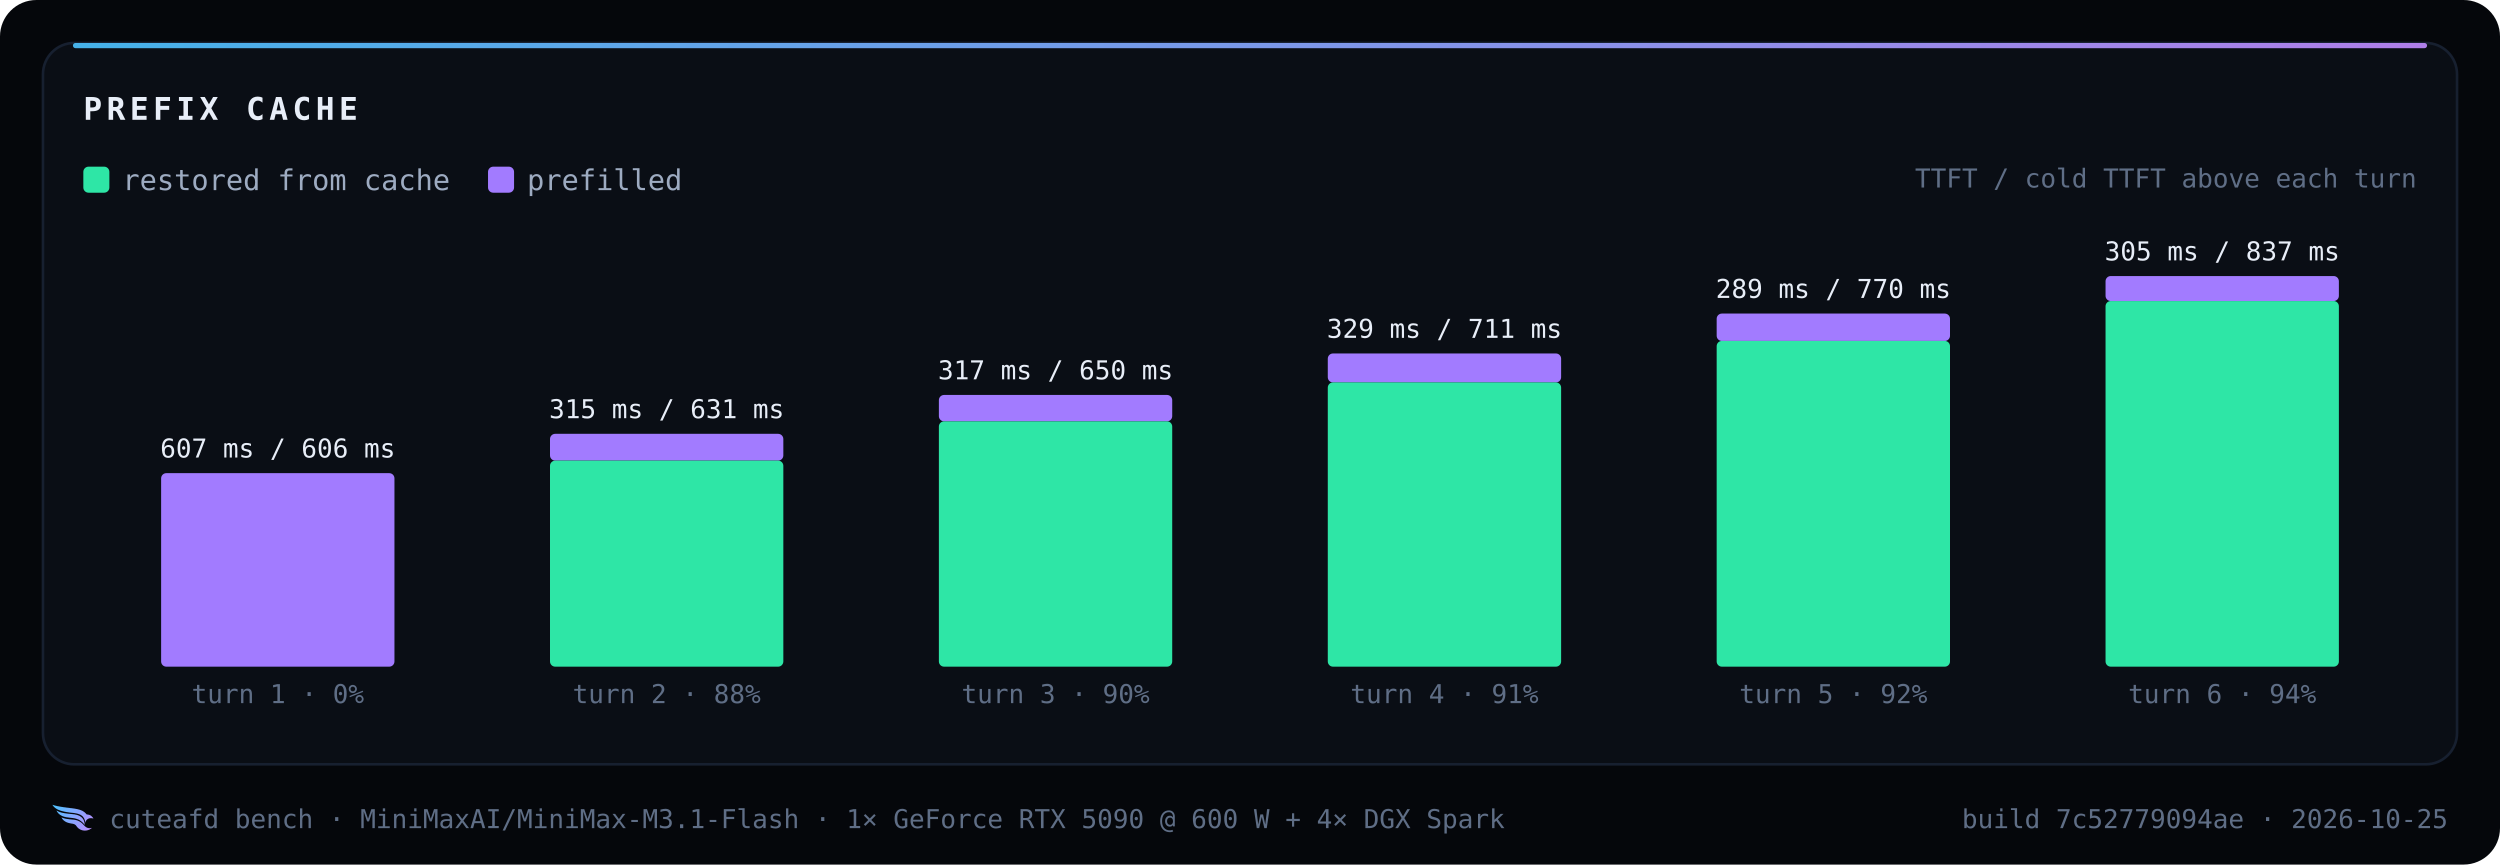
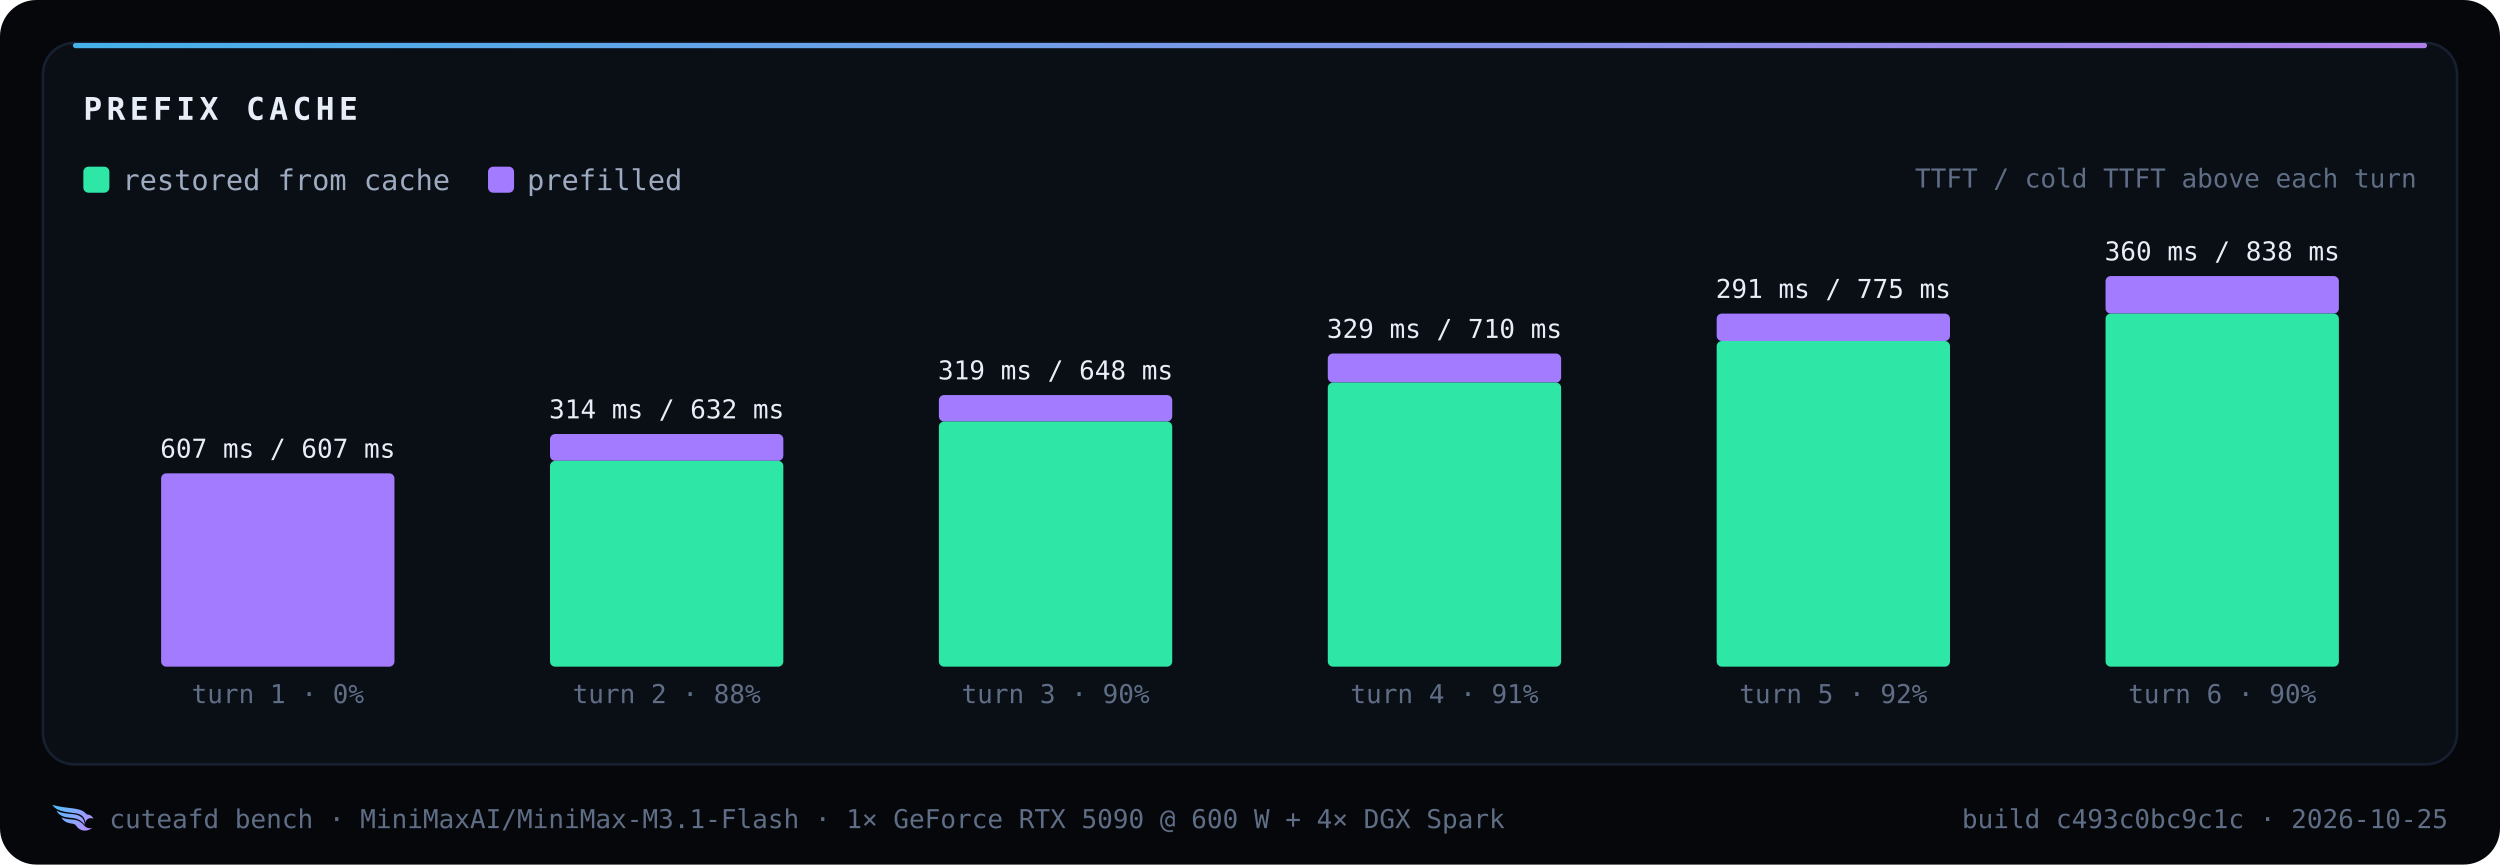
<svg xmlns="http://www.w3.org/2000/svg" width="960" height="332" viewBox="0 0 960 332">
  <defs>
    <linearGradient id="accent" x1="0" y1="0" x2="1" y2="0">
      <stop offset="0" stop-color="#4cc3ff" />
      <stop offset="1" stop-color="#c08bff" />
    </linearGradient>
    <pattern id="hazard" width="16" height="16" patternUnits="userSpaceOnUse" patternTransform="rotate(45)">
      <rect width="16" height="16" fill="#120405" />
      <rect width="8" height="16" fill="#ffb547" />
    </pattern>
    <radialGradient id="glow-a" cx="0.12" cy="-0.1" r="0.7">
      <stop offset="0" stop-color="#4cc3ff" stop-opacity="0.10" />
      <stop offset="1" stop-color="#4cc3ff" stop-opacity="0" />
    </radialGradient>
    <radialGradient id="glow-b" cx="1" cy="0" r="0.6">
      <stop offset="0" stop-color="#c08bff" stop-opacity="0.09" />
      <stop offset="1" stop-color="#c08bff" stop-opacity="0" />
    </radialGradient>
  </defs>
  <rect x="0" y="0" width="960" height="332" rx="14" fill="#05070b" />
  <rect x="16.5" y="16.5" width="927" height="277" rx="12" fill="#0a0e15" stroke="#172030" stroke-width="1" />
  <rect x="28" y="16.5" width="904" height="2" rx="1" fill="url(#accent)" opacity="0.9" />
  <text x="32" y="46" font-family="ui-monospace, 'SF Mono', 'JetBrains Mono', 'Cascadia Mono', Menlo, Consolas, 'DejaVu Sans Mono', monospace" font-size="12" fill="#e8eef8" font-weight="600" letter-spacing="1.7">PREFIX CACHE</text>
  <g transform="translate(32,62)">
    <rect x="0" y="2" width="10" height="10" rx="2" fill="#2ee6a6" />
    <text x="15" y="11" font-family="ui-monospace, 'SF Mono', 'JetBrains Mono', 'Cascadia Mono', Menlo, Consolas, 'DejaVu Sans Mono', monospace" font-size="11" fill="#9dabc1">restored from cache</text>
    <rect x="155.4" y="2" width="10" height="10" rx="2" fill="#a27bff" />
    <text x="170.4" y="11" font-family="ui-monospace, 'SF Mono', 'JetBrains Mono', 'Cascadia Mono', Menlo, Consolas, 'DejaVu Sans Mono', monospace" font-size="11" fill="#9dabc1">prefilled</text>
-     <rect x="29.87" y="119.69" width="89.6" height="74.31" rx="2" fill="#a27bff" />
+     <rect x="29.87" y="119.76" width="89.6" height="74.24" rx="2" fill="#a27bff" />
    <rect x="29.87" y="194" width="89.6" height="0" rx="2" fill="#2ee6a6" />
    <g>
-       <text x="74.67" y="113.69" font-family="ui-monospace, 'SF Mono', 'JetBrains Mono', 'Cascadia Mono', Menlo, Consolas, 'DejaVu Sans Mono', monospace" font-size="10" fill="#e8eef8" text-anchor="middle">607 ms / 606 ms</text>
+       <text x="74.67" y="113.76" font-family="ui-monospace, 'SF Mono', 'JetBrains Mono', 'Cascadia Mono', Menlo, Consolas, 'DejaVu Sans Mono', monospace" font-size="10" fill="#e8eef8" text-anchor="middle">607 ms / 607 ms</text>
      <text x="74.67" y="208" font-family="ui-monospace, 'SF Mono', 'JetBrains Mono', 'Cascadia Mono', Menlo, Consolas, 'DejaVu Sans Mono', monospace" font-size="10" fill="#5f6e86" text-anchor="middle">turn 1 · 0%</text>
    </g>
-     <rect x="179.2" y="104.59" width="89.6" height="10.29" rx="2" fill="#a27bff" />
-     <rect x="179.2" y="114.88" width="89.6" height="79.12" rx="2" fill="#2ee6a6" />
+     <rect x="179.2" y="104.66" width="89.6" height="10.3" rx="2" fill="#a27bff" />
+     <rect x="179.2" y="114.96" width="89.6" height="79.04" rx="2" fill="#2ee6a6" />
    <g>
-       <text x="224" y="98.59" font-family="ui-monospace, 'SF Mono', 'JetBrains Mono', 'Cascadia Mono', Menlo, Consolas, 'DejaVu Sans Mono', monospace" font-size="10" fill="#e8eef8" text-anchor="middle">315 ms / 631 ms</text>
+       <text x="224" y="98.66" font-family="ui-monospace, 'SF Mono', 'JetBrains Mono', 'Cascadia Mono', Menlo, Consolas, 'DejaVu Sans Mono', monospace" font-size="10" fill="#e8eef8" text-anchor="middle">314 ms / 632 ms</text>
      <text x="224" y="208" font-family="ui-monospace, 'SF Mono', 'JetBrains Mono', 'Cascadia Mono', Menlo, Consolas, 'DejaVu Sans Mono', monospace" font-size="10" fill="#5f6e86" text-anchor="middle">turn 2 · 88%</text>
    </g>
-     <rect x="328.53" y="89.66" width="89.6" height="10.14" rx="2" fill="#a27bff" />
-     <rect x="328.53" y="99.79" width="89.6" height="94.21" rx="2" fill="#2ee6a6" />
+     <rect x="328.53" y="89.7" width="89.6" height="10.15" rx="2" fill="#a27bff" />
+     <rect x="328.53" y="99.85" width="89.6" height="94.15" rx="2" fill="#2ee6a6" />
    <g>
-       <text x="373.33" y="83.66" font-family="ui-monospace, 'SF Mono', 'JetBrains Mono', 'Cascadia Mono', Menlo, Consolas, 'DejaVu Sans Mono', monospace" font-size="10" fill="#e8eef8" text-anchor="middle">317 ms / 650 ms</text>
+       <text x="373.33" y="83.7" font-family="ui-monospace, 'SF Mono', 'JetBrains Mono', 'Cascadia Mono', Menlo, Consolas, 'DejaVu Sans Mono', monospace" font-size="10" fill="#e8eef8" text-anchor="middle">319 ms / 648 ms</text>
      <text x="373.33" y="208" font-family="ui-monospace, 'SF Mono', 'JetBrains Mono', 'Cascadia Mono', Menlo, Consolas, 'DejaVu Sans Mono', monospace" font-size="10" fill="#5f6e86" text-anchor="middle">turn 3 · 90%</text>
    </g>
-     <rect x="477.87" y="73.73" width="89.6" height="11.13" rx="2" fill="#a27bff" />
-     <rect x="477.87" y="84.85" width="89.6" height="109.15" rx="2" fill="#2ee6a6" />
+     <rect x="477.87" y="73.76" width="89.6" height="11.14" rx="2" fill="#a27bff" />
+     <rect x="477.87" y="84.9" width="89.6" height="109.1" rx="2" fill="#2ee6a6" />
    <g>
-       <text x="522.67" y="67.73" font-family="ui-monospace, 'SF Mono', 'JetBrains Mono', 'Cascadia Mono', Menlo, Consolas, 'DejaVu Sans Mono', monospace" font-size="10" fill="#e8eef8" text-anchor="middle">329 ms / 711 ms</text>
+       <text x="522.67" y="67.76" font-family="ui-monospace, 'SF Mono', 'JetBrains Mono', 'Cascadia Mono', Menlo, Consolas, 'DejaVu Sans Mono', monospace" font-size="10" fill="#e8eef8" text-anchor="middle">329 ms / 710 ms</text>
      <text x="522.67" y="208" font-family="ui-monospace, 'SF Mono', 'JetBrains Mono', 'Cascadia Mono', Menlo, Consolas, 'DejaVu Sans Mono', monospace" font-size="10" fill="#5f6e86" text-anchor="middle">turn 4 · 91%</text>
    </g>
-     <rect x="627.2" y="58.41" width="89.6" height="10.52" rx="2" fill="#a27bff" />
-     <rect x="627.2" y="68.92" width="89.6" height="125.08" rx="2" fill="#2ee6a6" />
+     <rect x="627.2" y="58.42" width="89.6" height="10.53" rx="2" fill="#a27bff" />
+     <rect x="627.2" y="68.95" width="89.6" height="125.05" rx="2" fill="#2ee6a6" />
    <g>
-       <text x="672" y="52.41" font-family="ui-monospace, 'SF Mono', 'JetBrains Mono', 'Cascadia Mono', Menlo, Consolas, 'DejaVu Sans Mono', monospace" font-size="10" fill="#e8eef8" text-anchor="middle">289 ms / 770 ms</text>
+       <text x="672" y="52.42" font-family="ui-monospace, 'SF Mono', 'JetBrains Mono', 'Cascadia Mono', Menlo, Consolas, 'DejaVu Sans Mono', monospace" font-size="10" fill="#e8eef8" text-anchor="middle">291 ms / 775 ms</text>
      <text x="672" y="208" font-family="ui-monospace, 'SF Mono', 'JetBrains Mono', 'Cascadia Mono', Menlo, Consolas, 'DejaVu Sans Mono', monospace" font-size="10" fill="#5f6e86" text-anchor="middle">turn 5 · 92%</text>
    </g>
-     <rect x="776.53" y="44" width="89.6" height="9.6" rx="2" fill="#a27bff" />
-     <rect x="776.53" y="53.6" width="89.6" height="140.4" rx="2" fill="#2ee6a6" />
+     <rect x="776.53" y="44" width="89.6" height="14.42" rx="2" fill="#a27bff" />
+     <rect x="776.53" y="58.42" width="89.6" height="135.58" rx="2" fill="#2ee6a6" />
    <g>
-       <text x="821.33" y="38" font-family="ui-monospace, 'SF Mono', 'JetBrains Mono', 'Cascadia Mono', Menlo, Consolas, 'DejaVu Sans Mono', monospace" font-size="10" fill="#e8eef8" text-anchor="middle">305 ms / 837 ms</text>
-       <text x="821.33" y="208" font-family="ui-monospace, 'SF Mono', 'JetBrains Mono', 'Cascadia Mono', Menlo, Consolas, 'DejaVu Sans Mono', monospace" font-size="10" fill="#5f6e86" text-anchor="middle">turn 6 · 94%</text>
+       <text x="821.33" y="38" font-family="ui-monospace, 'SF Mono', 'JetBrains Mono', 'Cascadia Mono', Menlo, Consolas, 'DejaVu Sans Mono', monospace" font-size="10" fill="#e8eef8" text-anchor="middle">360 ms / 838 ms</text>
+       <text x="821.33" y="208" font-family="ui-monospace, 'SF Mono', 'JetBrains Mono', 'Cascadia Mono', Menlo, Consolas, 'DejaVu Sans Mono', monospace" font-size="10" fill="#5f6e86" text-anchor="middle">turn 6 · 90%</text>
    </g>
    <text x="896" y="10" font-family="ui-monospace, 'SF Mono', 'JetBrains Mono', 'Cascadia Mono', Menlo, Consolas, 'DejaVu Sans Mono', monospace" font-size="10" fill="#5f6e86" text-anchor="end">TTFT / cold TTFT above each turn</text>
  </g>
  <svg x="20" y="306" width="16" height="16" viewBox="95 32 720 720" preserveAspectRatio="xMinYMid meet">
    <defs>
      <linearGradient id="cuteafd-swift" x1="101" y1="169" x2="808" y2="615" gradientUnits="userSpaceOnUse">
        <stop offset="0" stop-color="#4cc3ff" />
        <stop offset="1" stop-color="#c08bff" />
      </linearGradient>
    </defs>
    <path fill="url(#cuteafd-swift)" fill-rule="evenodd" d="M101 169L115 173 115 174 119 174 125 177 141 180 144 182 166 186 166 187 170 187 170 188 174 188 174 189 178 189 182 191 213 196 213 197 225 198 225 199 230 199 230 200 236 200 236 201 242 201 242 202 248 202 248 203 254 203 254 204 272 206 272 207 278 207 278 208 284 208 284 209 328 214 328 215 334 215 334 216 342 216 342 217 359 218 359 219 382 221 382 222 405 224 405 225 447 229 447 230 468 232 468 233 474 233 474 234 480 234 480 235 486 235 486 236 493 236 493 237 504 238 504 239 529 243 533 245 543 246 546 248 565 252 565 253 589 260 591 262 594 262 598 265 601 265 607 269 610 269 624 276 625 278 631 280 632 282 636 283 641 288 643 288 644 290 652 294 680 320 680 322 690 331 692 335 714 337 714 338 720 338 724 340 737 342 737 343 740 343 742 345 745 345 747 347 750 347 756 350 760 354 770 359 784 373 784 375 788 377 798 387 798 389 803 394 808 404 808 407 804 405 787 402 787 401 780 401 780 400 753 400 753 401 747 401 747 402 734 404 734 405 731 405 729 407 726 407 714 413 713 415 705 419 703 422 701 422 691 432 691 434 687 437 687 439 684 441 684 443 682 444 680 450 678 451 675 457 675 460 673 462 670 475 668 478 662 441 661 441 659 431 655 423 653 414 648 404 646 403 644 397 642 396 641 392 639 391 635 383 631 380 631 378 613 360 611 360 601 351 589 345 588 343 574 336 561 332 559 330 556 330 556 329 553 329 553 328 550 328 544 325 536 324 533 322 521 320 521 319 516 319 516 318 511 318 511 317 506 317 506 316 501 316 501 315 495 315 495 314 482 313 482 312 475 312 475 311 399 303 399 302 392 302 392 301 385 301 385 300 363 298 363 297 347 295 347 294 340 294 340 293 329 292 329 291 304 287 300 285 295 285 295 284 275 280 273 278 253 274 253 273 232 267 230 265 216 261 212 258 206 257 202 254 199 254 187 248 186 246 169 238 168 236 160 232 158 229 150 225 141 216 139 216 133 209 131 209 128 206 128 204 120 197 120 195 115 191 115 189 112 187 110 182 107 180 107 178 105 177ZM172 268L209 287 212 287 214 289 220 290 230 295 243 298 249 301 253 301 256 303 260 303 263 305 273 306 273 307 301 312 301 313 308 313 308 314 347 319 347 320 365 321 365 322 372 322 372 323 392 324 392 325 401 325 401 326 433 328 433 329 444 329 444 330 490 335 494 337 499 337 499 338 521 342 524 344 528 344 528 345 540 348 542 350 551 352 555 355 558 355 578 365 579 367 581 367 582 369 584 369 585 371 593 375 595 378 597 378 599 381 601 381 620 400 620 402 624 405 624 407 627 409 632 419 636 423 642 435 642 438 644 440 645 446 647 448 650 461 651 461 651 465 652 465 652 469 654 472 660 517 652 509 652 507 645 501 645 499 641 496 641 494 627 481 627 479 619 471 617 471 611 464 609 464 605 459 603 459 599 454 597 454 590 447 588 447 587 445 585 445 584 443 582 443 575 437 567 434 566 432 546 422 538 420 536 418 530 417 528 415 525 415 525 414 522 414 522 413 519 413 519 412 516 412 510 409 506 409 506 408 502 408 502 407 498 407 498 406 494 406 494 405 490 405 486 403 464 400 464 399 393 391 393 390 374 389 374 388 360 387 360 386 347 385 347 384 342 384 342 383 326 381 326 380 306 376 303 374 299 374 299 373 287 370 285 368 282 368 282 367 279 367 272 363 267 362 266 360 246 351 245 349 243 349 242 347 234 343 232 340 227 338 217 328 215 328 201 314 201 312 194 306 194 304 191 302 189 297 183 291 182 287 180 286 178 280 176 279 172 271ZM258 387L268 390 270 392 273 392 277 395 295 400 295 401 299 401 302 403 306 403 306 404 310 404 310 405 314 405 314 406 318 406 318 407 322 407 326 409 341 411 341 412 354 413 354 414 366 415 366 416 374 416 374 417 382 417 382 418 390 418 390 419 433 422 433 423 446 423 446 424 481 427 481 428 487 428 487 429 493 429 493 430 497 430 501 432 511 433 514 435 518 435 521 437 531 439 533 441 539 442 554 450 561 452 562 454 572 458 573 460 580 463 581 465 583 465 584 467 592 471 594 474 596 474 599 478 601 478 604 482 606 482 615 492 617 492 665 542 667 542 671 547 673 547 675 550 677 550 678 552 680 552 687 558 691 559 692 561 698 564 704 565 706 567 712 568 712 569 725 571 725 572 734 572 734 573 761 572 761 571 767 571 767 570 780 568 783 566 784 568 782 568 773 577 771 577 769 580 767 580 760 586 756 587 755 589 751 590 750 592 734 600 731 600 727 603 724 603 722 605 712 607 712 608 702 610 702 611 686 613 686 614 674 614 674 615 648 615 648 614 627 612 627 611 623 611 623 610 619 610 616 608 603 605 601 603 598 603 596 601 593 601 591 599 588 599 578 594 577 592 571 590 570 588 568 588 567 586 565 586 564 584 556 580 554 577 552 577 550 574 548 574 526 551 526 549 522 546 522 544 517 539 517 537 513 534 510 528 499 517 497 517 494 513 485 509 484 507 476 503 473 503 471 501 467 501 467 500 456 498 456 497 423 492 423 491 418 491 418 490 412 490 412 489 402 488 402 487 393 486 393 485 381 483 378 481 374 481 374 480 362 477 360 475 354 474 345 469 342 469 332 464 331 462 325 460 324 458 320 457 319 455 311 451 309 448 304 446 300 441 298 441 279 422 279 420 274 416 274 414 271 412 270 408 264 401Z" />
  </svg>
  <text x="42" y="318" font-family="ui-monospace, 'SF Mono', 'JetBrains Mono', 'Cascadia Mono', Menlo, Consolas, 'DejaVu Sans Mono', monospace" font-size="10" fill="#5f6e86">cuteafd bench · MiniMaxAI/MiniMax-M3.1-Flash · 1× GeForce RTX 5090 @ 600 W + 4× DGX Spark</text>
-   <text x="940" y="318" font-family="ui-monospace, 'SF Mono', 'JetBrains Mono', 'Cascadia Mono', Menlo, Consolas, 'DejaVu Sans Mono', monospace" font-size="10" fill="#5f6e86" text-anchor="end">build 7c52779094ae · 2026-10-25</text>
+   <text x="940" y="318" font-family="ui-monospace, 'SF Mono', 'JetBrains Mono', 'Cascadia Mono', Menlo, Consolas, 'DejaVu Sans Mono', monospace" font-size="10" fill="#5f6e86" text-anchor="end">build c493c0bc9c1c · 2026-10-25</text>
</svg>
